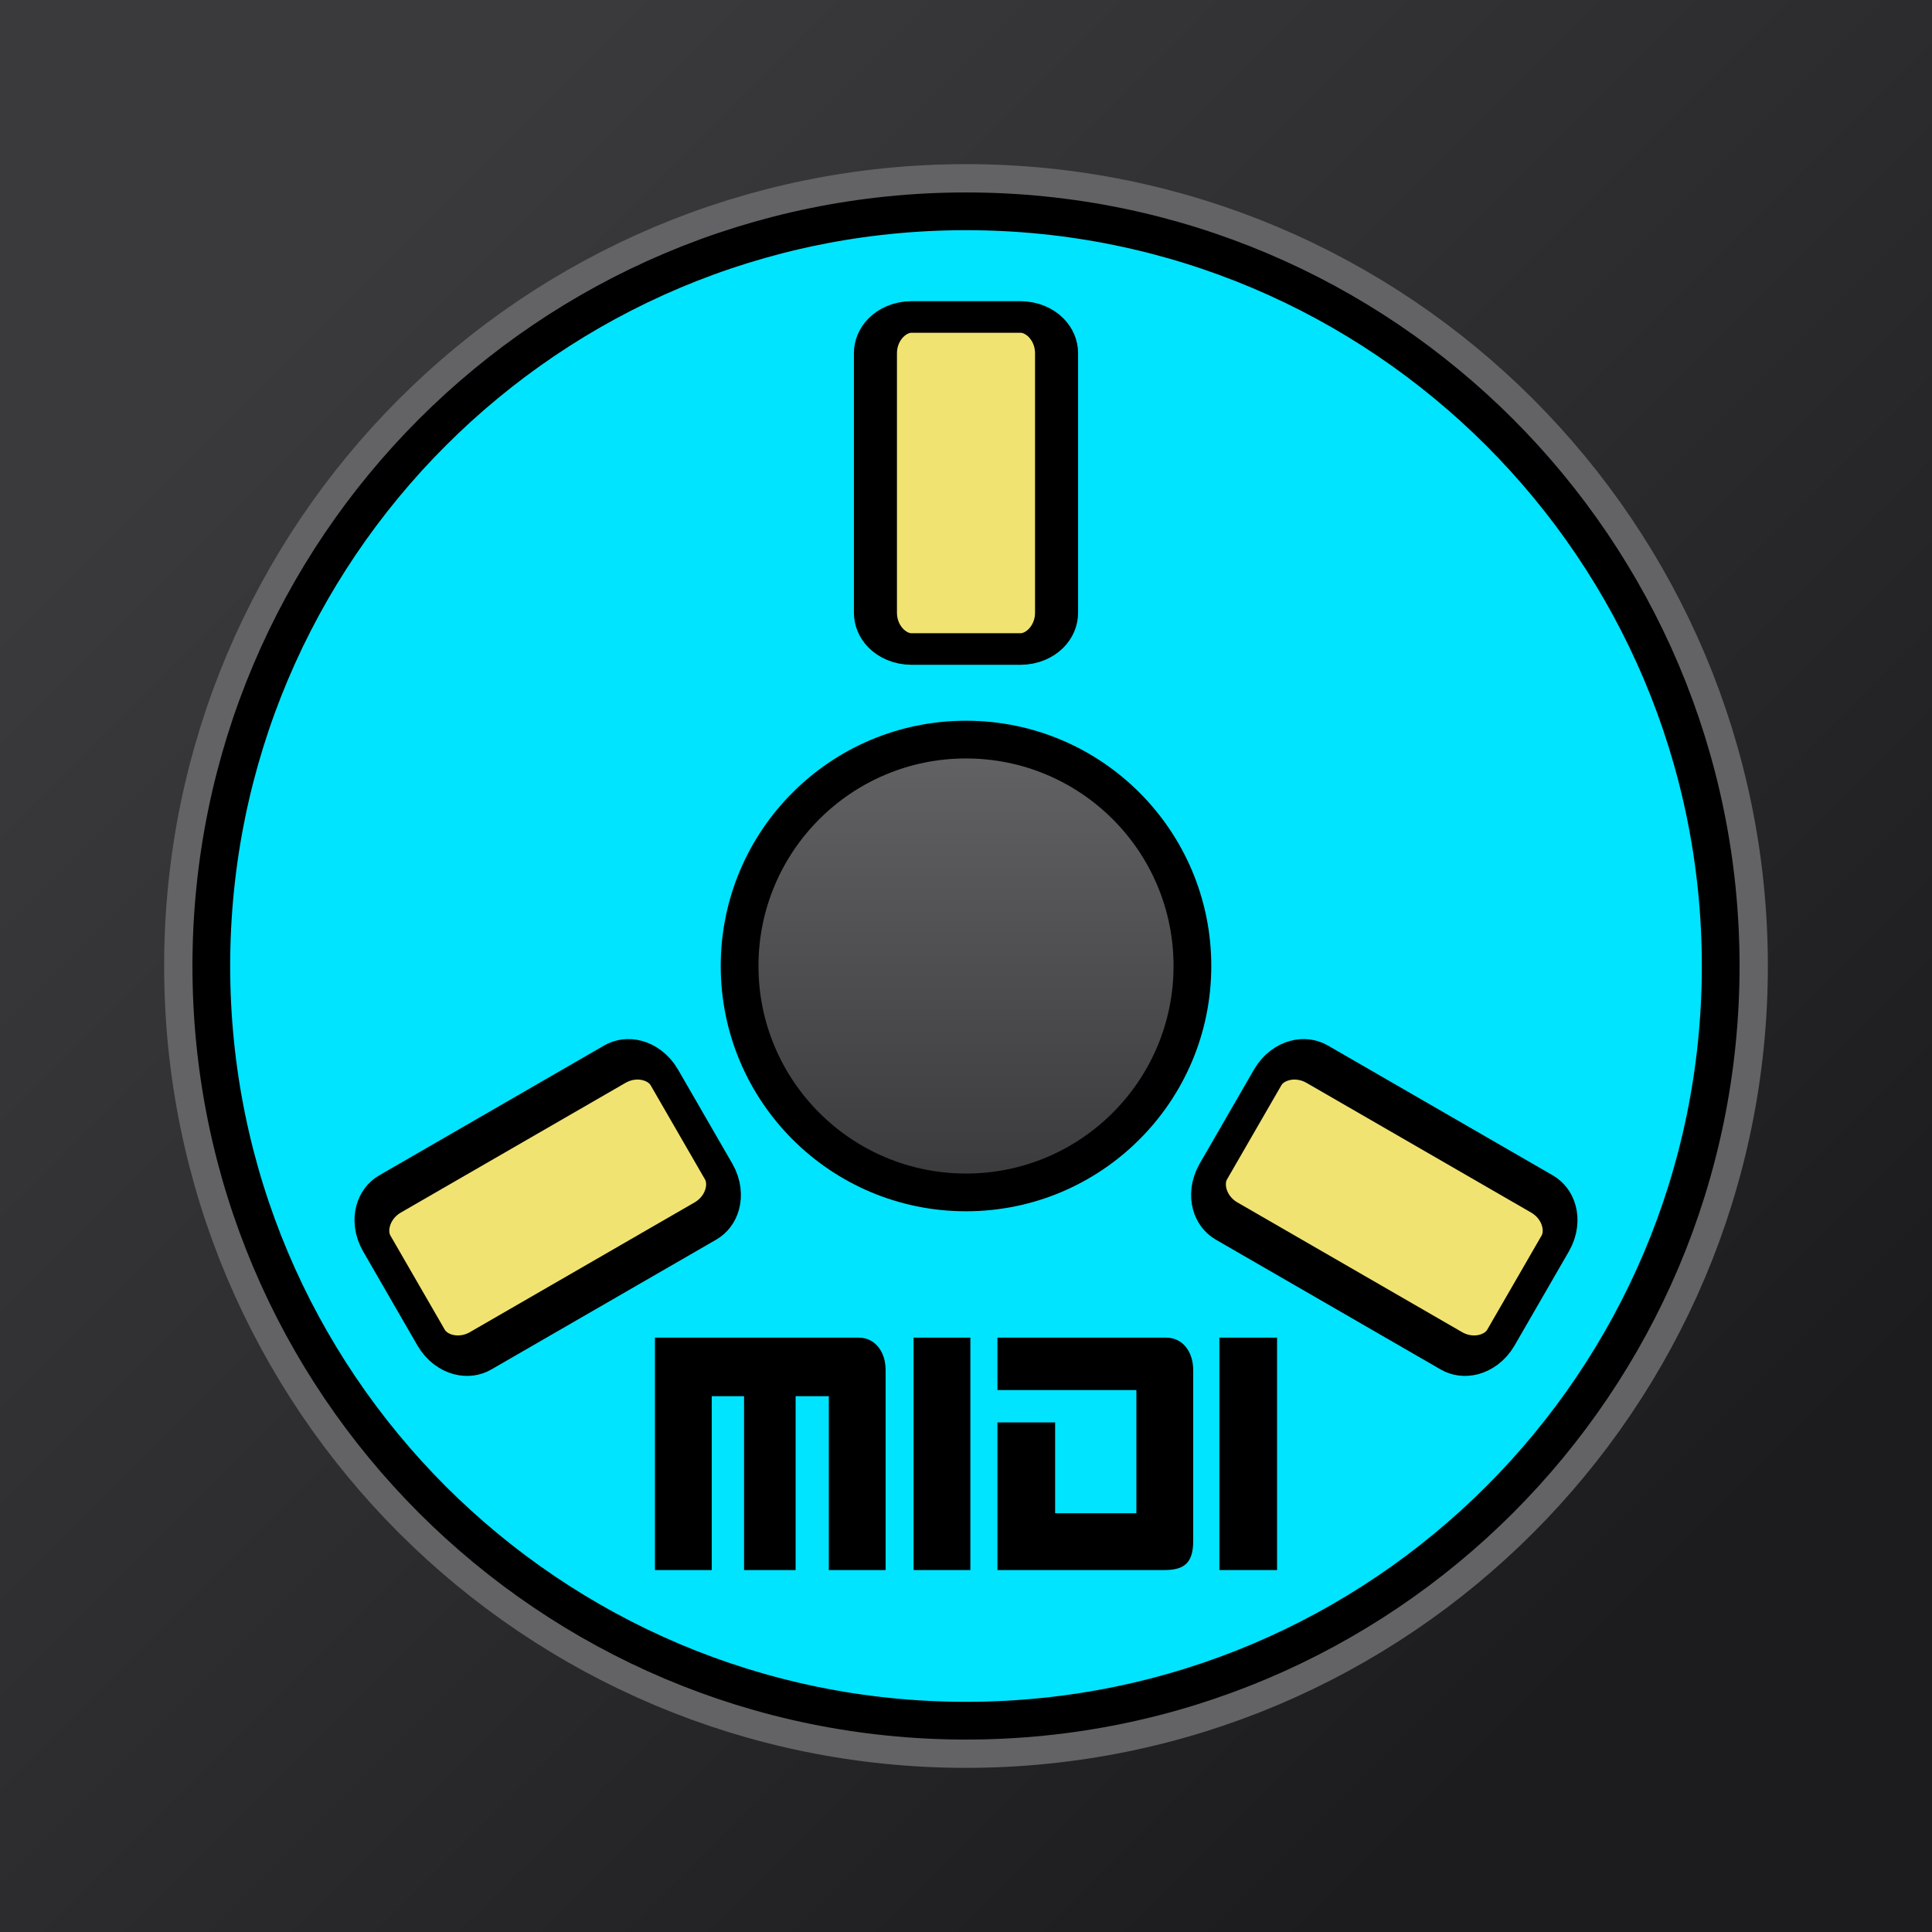
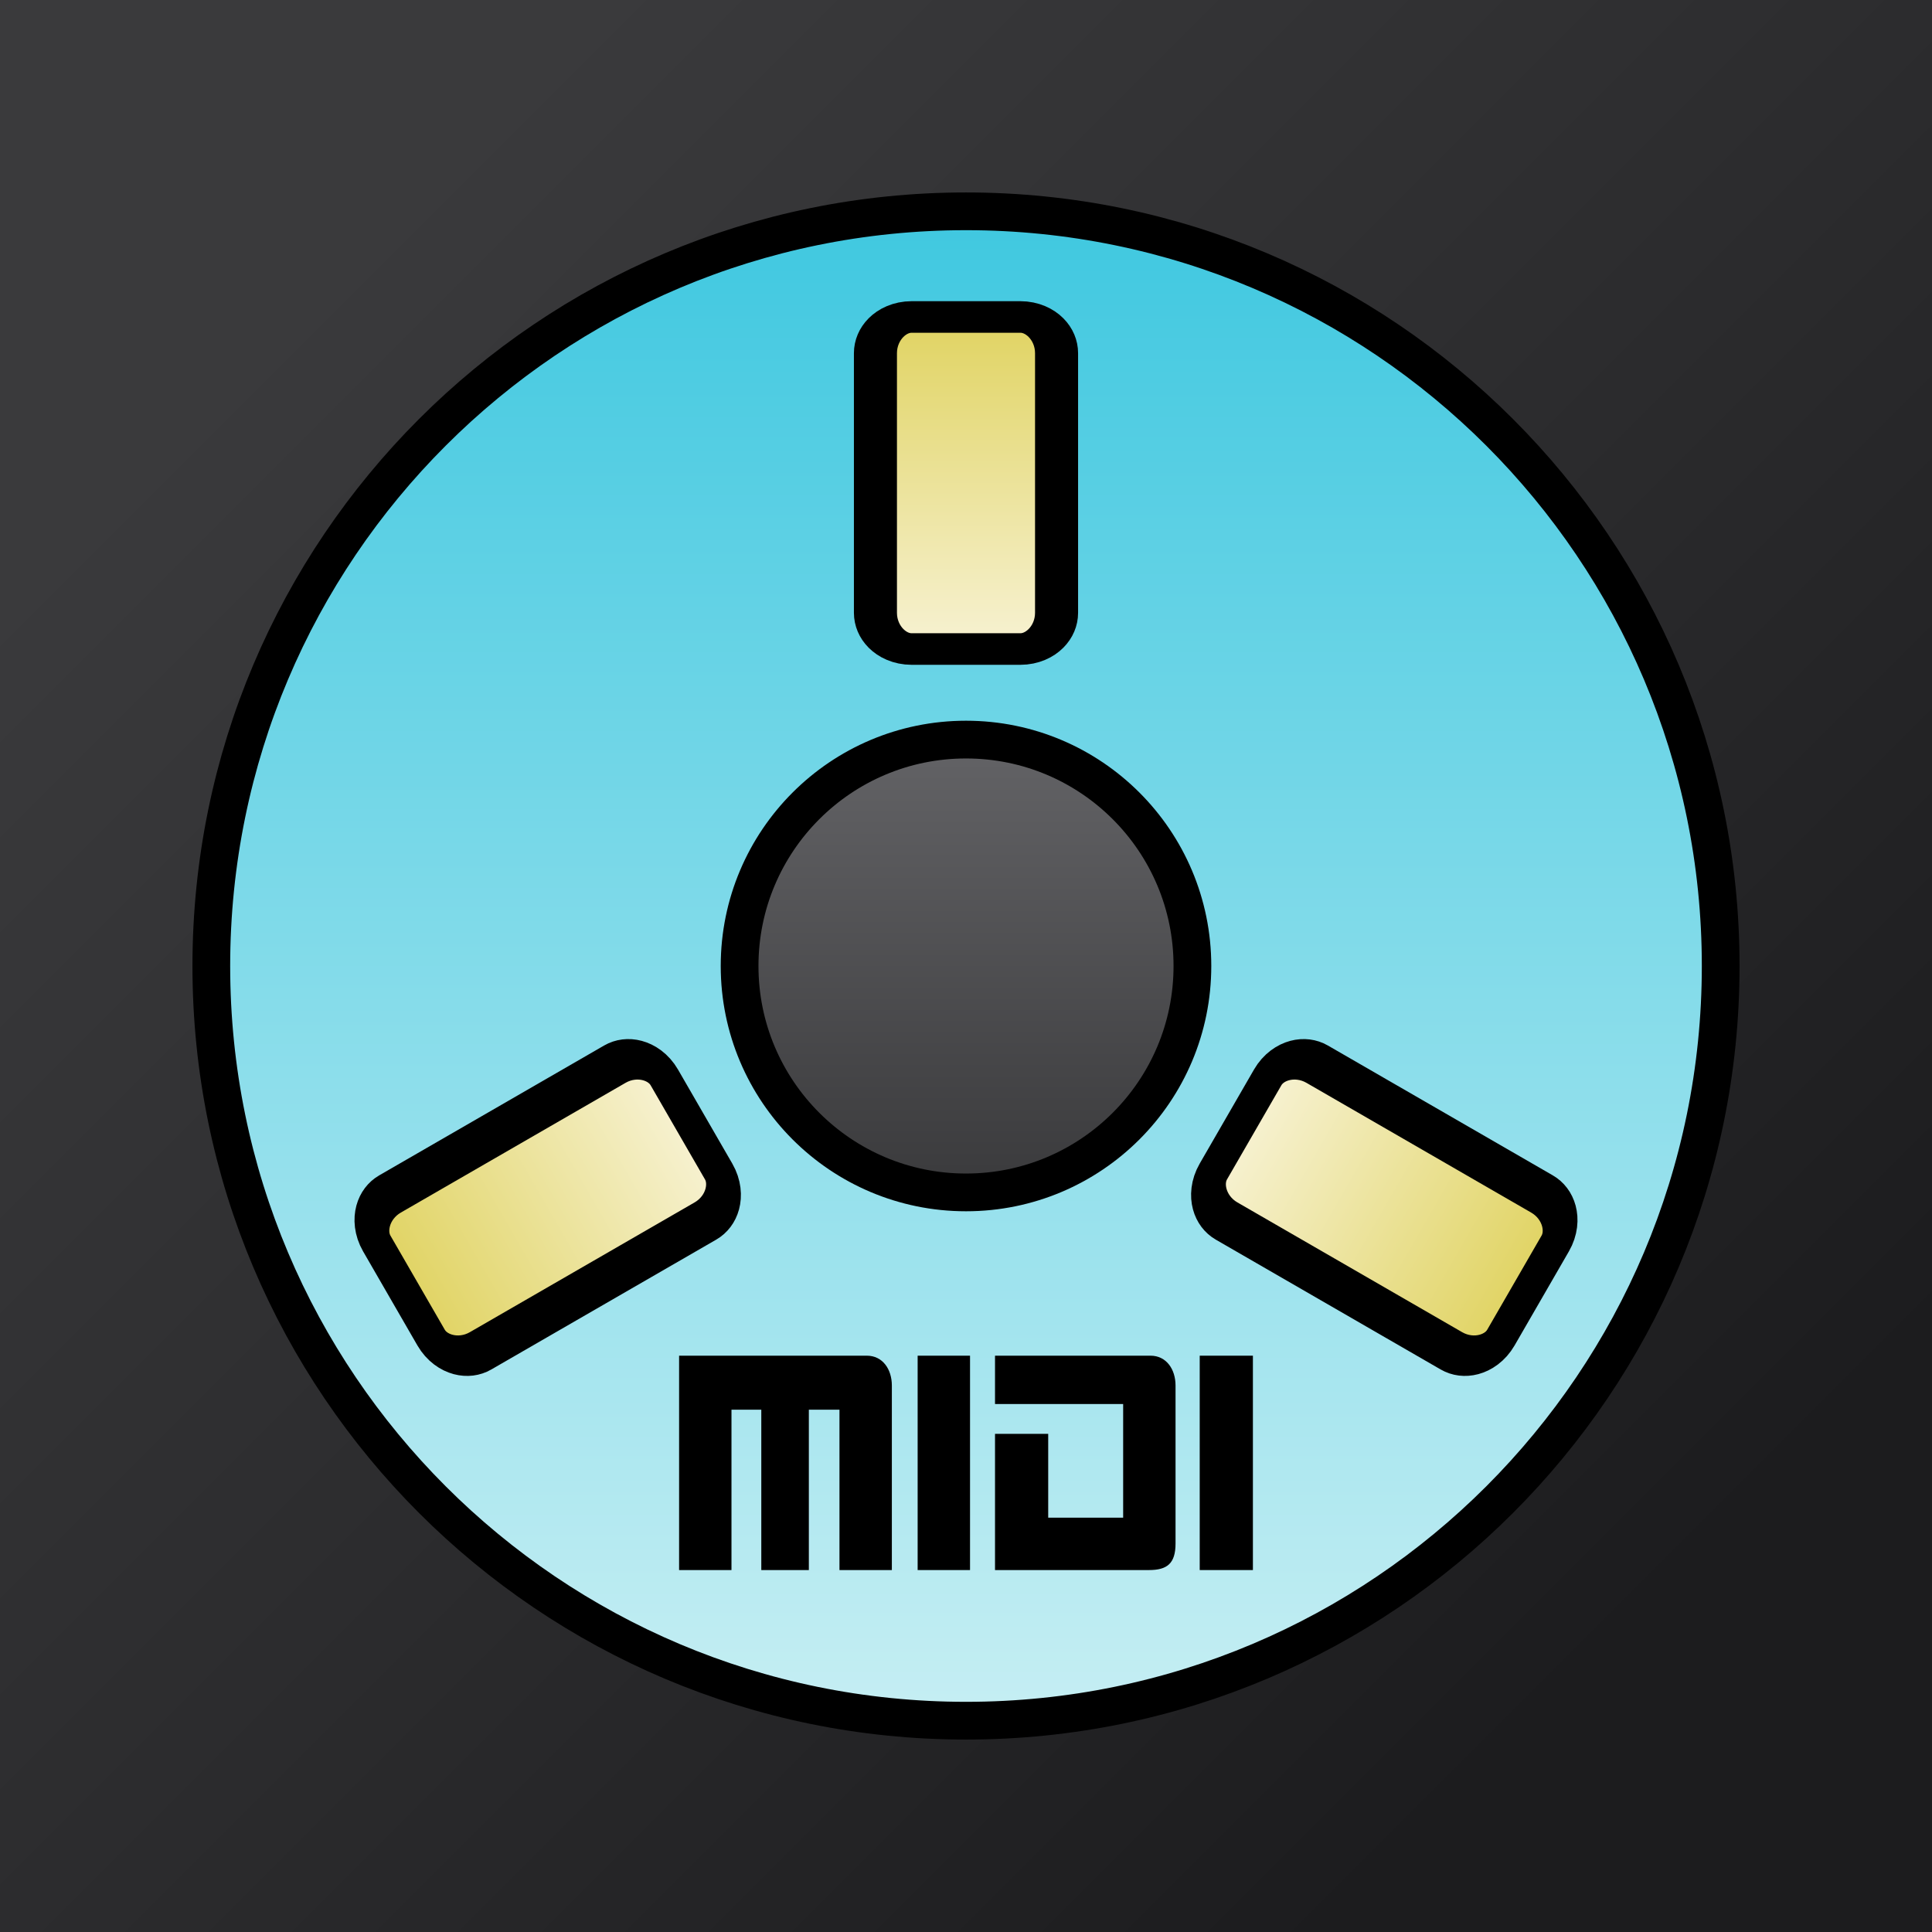
<svg xmlns="http://www.w3.org/2000/svg" width="100%" height="100%" viewBox="0 0 1024 1024" version="1.1" xml:space="preserve" style="fill-rule:evenodd;clip-rule:evenodd;stroke-linecap:round;stroke-miterlimit:2;">
  <g id="Layer_4" transform="matrix(0.714286,0,0,0.714286,0,0)">
    <rect x="-1.4" y="-1.4" width="1436.4" height="1436.4" style="fill:url(#_Linear1);fill-rule:nonzero;" />
-     <g transform="matrix(0.99115,0,0,0.99115,-556.828,-1.78407)">
-       <circle cx="1285" cy="725" r="565" style="fill:none;stroke:rgb(99,99,102);stroke-width:70.63px;" />
-     </g>
-     <g transform="matrix(0.99115,0,0,0.99115,-556.828,-1.78407)">
-       <circle cx="1285" cy="725" r="565" style="fill:rgb(0,228,255);stroke:black;stroke-width:28.25px;" />
+     <g transform="matrix(6.06905e-17,-0.99115,0.99115,6.06905e-17,-1.78407,1990.43)">
+       <circle cx="1285" cy="725" r="565" style="fill:url(#_Linear2);stroke:black;stroke-width:28.25px;" />
    </g>
    <g transform="matrix(5.74053e-17,0.9375,-0.9375,5.74053e-17,1389.46,44.1437)">
-       <path d="M717.5,896.7C618.531,896.7 538.3,816.469 538.3,717.5C538.3,618.531 618.531,538.3 717.5,538.3C816.469,538.3 896.7,618.531 896.7,717.5C896.7,816.469 816.469,896.7 717.5,896.7Z" style="fill:url(#_Linear2);fill-rule:nonzero;stroke:black;stroke-width:29.87px;stroke-linecap:butt;stroke-linejoin:round;" />
+       <path d="M717.5,896.7C618.531,896.7 538.3,816.469 538.3,717.5C538.3,618.531 618.531,538.3 717.5,538.3C816.469,538.3 896.7,618.531 896.7,717.5C896.7,816.469 816.469,896.7 717.5,896.7Z" style="fill:url(#_Linear3);fill-rule:nonzero;stroke:black;stroke-width:29.87px;stroke-linecap:butt;stroke-linejoin:round;" />
    </g>
    <g transform="matrix(1.68,0,0,1.232,-123.2,62.72)">
-       <path d="M540,161.818C540,149.776 532.831,140 524,140L476,140C467.169,140 460,149.776 460,161.818L460,318.182C460,330.224 467.169,340 476,340L524,340C532.831,340 540,330.224 540,318.182L540,161.818Z" style="fill:rgb(240,227,113);stroke:black;stroke-width:19.01px;stroke-linejoin:round;stroke-miterlimit:1.5;" />
+       <path d="M540,161.818C540,149.776 532.831,140 524,140L476,140C467.169,140 460,149.776 460,161.818L460,318.182C460,330.224 467.169,340 476,340L524,340C532.831,340 540,330.224 540,318.182L540,161.818Z" style="fill:url(#_Linear4);stroke:black;stroke-width:19.01px;stroke-linejoin:round;stroke-miterlimit:1.5;" />
    </g>
-     <g transform="matrix(0.84,1.45492,-1.06694,0.616,242.483,20.6987)">
-       <path d="M540,161.818C540,149.776 532.831,140 524,140L476,140C467.169,140 460,149.776 460,161.818L460,318.182C460,330.224 467.169,340 476,340L524,340C532.831,340 540,330.224 540,318.182L540,161.818Z" style="fill:rgb(240,227,113);stroke:black;stroke-width:19.01px;stroke-linejoin:round;stroke-miterlimit:1.5;" />
+     <g transform="matrix(-0.84,-1.45492,1.06694,-0.616,570.35,1771.3)">
+       <path d="M540,161.818C540,149.776 532.831,140 524,140L476,140C467.169,140 460,149.776 460,161.818L460,318.182C460,330.224 467.169,340 476,340L524,340C532.831,340 540,330.224 540,318.182L540,161.818Z" style="fill:url(#_Linear5);stroke:black;stroke-width:19.01px;stroke-linejoin:round;stroke-miterlimit:1.5;" />
    </g>
    <g transform="matrix(-0.84,1.45492,-1.06694,-0.616,1703.25,316.379)">
-       <path d="M540,161.818C540,149.776 532.831,140 524,140L476,140C467.169,140 460,149.776 460,161.818L460,318.182C460,330.224 467.169,340 476,340L524,340C532.831,340 540,330.224 540,318.182L540,161.818Z" style="fill:rgb(240,227,113);stroke:black;stroke-width:19.01px;stroke-linejoin:round;stroke-miterlimit:1.5;" />
+       <path d="M540,161.818C540,149.776 532.831,140 524,140L476,140C467.169,140 460,149.776 460,161.818L460,318.182C460,330.224 467.169,340 476,340L524,340C532.831,340 540,330.224 540,318.182L540,161.818Z" style="fill:url(#_Linear6);stroke:black;stroke-width:19.01px;stroke-linejoin:round;stroke-miterlimit:1.5;" />
    </g>
-     <g transform="matrix(0.463125,0,0,0.463125,397.151,930.319)">
+     <g transform="matrix(0.427153,0,0,0.427153,421.979,948.549)">
      <g transform="matrix(1.4,0,0,1.4,0,0)">
        <path d="M137,96L370,96C389.6,96 401,112.9 401,133L401,362L336,362L336,163L298,163L298,362L239,362L239,163L202,163L202,362L137,362L137,96Z" style="fill-rule:nonzero;" />
      </g>
      <g transform="matrix(1.4,0,0,1.4,0,0)">
        <rect x="433" y="96" width="65" height="266" />
      </g>
      <g transform="matrix(1.4,0,0,1.4,0,0)">
        <path d="M529,96L722,96C741.6,96 753,112.9 753,133L753,329C753,353.9 742.6,362 720,362L529,362L529,193L595,193L595,297L688,297L688,156L529,156L529,96Z" style="fill-rule:nonzero;" />
      </g>
      <g transform="matrix(1.4,0,0,1.4,0,0)">
        <rect x="783" y="96" width="66" height="266" />
      </g>
    </g>
  </g>
  <defs>
    <linearGradient id="_Linear1" x1="0" y1="0" x2="1" y2="0" gradientUnits="userSpaceOnUse" gradientTransform="matrix(1015.69,1015.69,-1015.69,1015.69,208.956,208.956)">
      <stop offset="0" style="stop-color:rgb(58,58,60);stop-opacity:1" />
      <stop offset="0.5" style="stop-color:rgb(44,44,46);stop-opacity:1" />
      <stop offset="1" style="stop-color:rgb(28,28,30);stop-opacity:1" />
    </linearGradient>
-     <linearGradient id="_Linear2" x1="0" y1="0" x2="1" y2="0" gradientUnits="userSpaceOnUse" gradientTransform="matrix(358.4,0,0,358.4,538.3,717.5)">
+     <linearGradient id="_Linear2" x1="0" y1="0" x2="1" y2="0" gradientUnits="userSpaceOnUse" gradientTransform="matrix(1130,0,0,1130,720,725)">
+       <stop offset="0" style="stop-color:rgb(197,238,243);stop-opacity:1" />
+       <stop offset="1" style="stop-color:rgb(64,200,224);stop-opacity:1" />
+     </linearGradient>
+     <linearGradient id="_Linear3" x1="0" y1="0" x2="1" y2="0" gradientUnits="userSpaceOnUse" gradientTransform="matrix(358.4,0,0,358.4,538.3,717.5)">
      <stop offset="0" style="stop-color:rgb(99,99,102);stop-opacity:1" />
      <stop offset="1" style="stop-color:rgb(58,58,60);stop-opacity:1" />
    </linearGradient>
+     <linearGradient id="_Linear4" x1="0" y1="0" x2="1" y2="0" gradientUnits="userSpaceOnUse" gradientTransform="matrix(8.98074e-15,-200,268.889,2.24519e-14,500,340)">
+       <stop offset="0" style="stop-color:rgb(247,242,211);stop-opacity:1" />
+       <stop offset="1" style="stop-color:rgb(224,211,97);stop-opacity:1" />
+     </linearGradient>
+     <linearGradient id="_Linear5" x1="0" y1="0" x2="1" y2="0" gradientUnits="userSpaceOnUse" gradientTransform="matrix(8.98074e-15,-200,268.889,2.24519e-14,500,340)">
+       <stop offset="0" style="stop-color:rgb(247,242,211);stop-opacity:1" />
+       <stop offset="1" style="stop-color:rgb(224,211,97);stop-opacity:1" />
+     </linearGradient>
+     <linearGradient id="_Linear6" x1="0" y1="0" x2="1" y2="0" gradientUnits="userSpaceOnUse" gradientTransform="matrix(8.98074e-15,-200,268.889,2.24519e-14,500,340)">
+       <stop offset="0" style="stop-color:rgb(247,242,211);stop-opacity:1" />
+       <stop offset="1" style="stop-color:rgb(224,211,97);stop-opacity:1" />
+     </linearGradient>
  </defs>
</svg>
